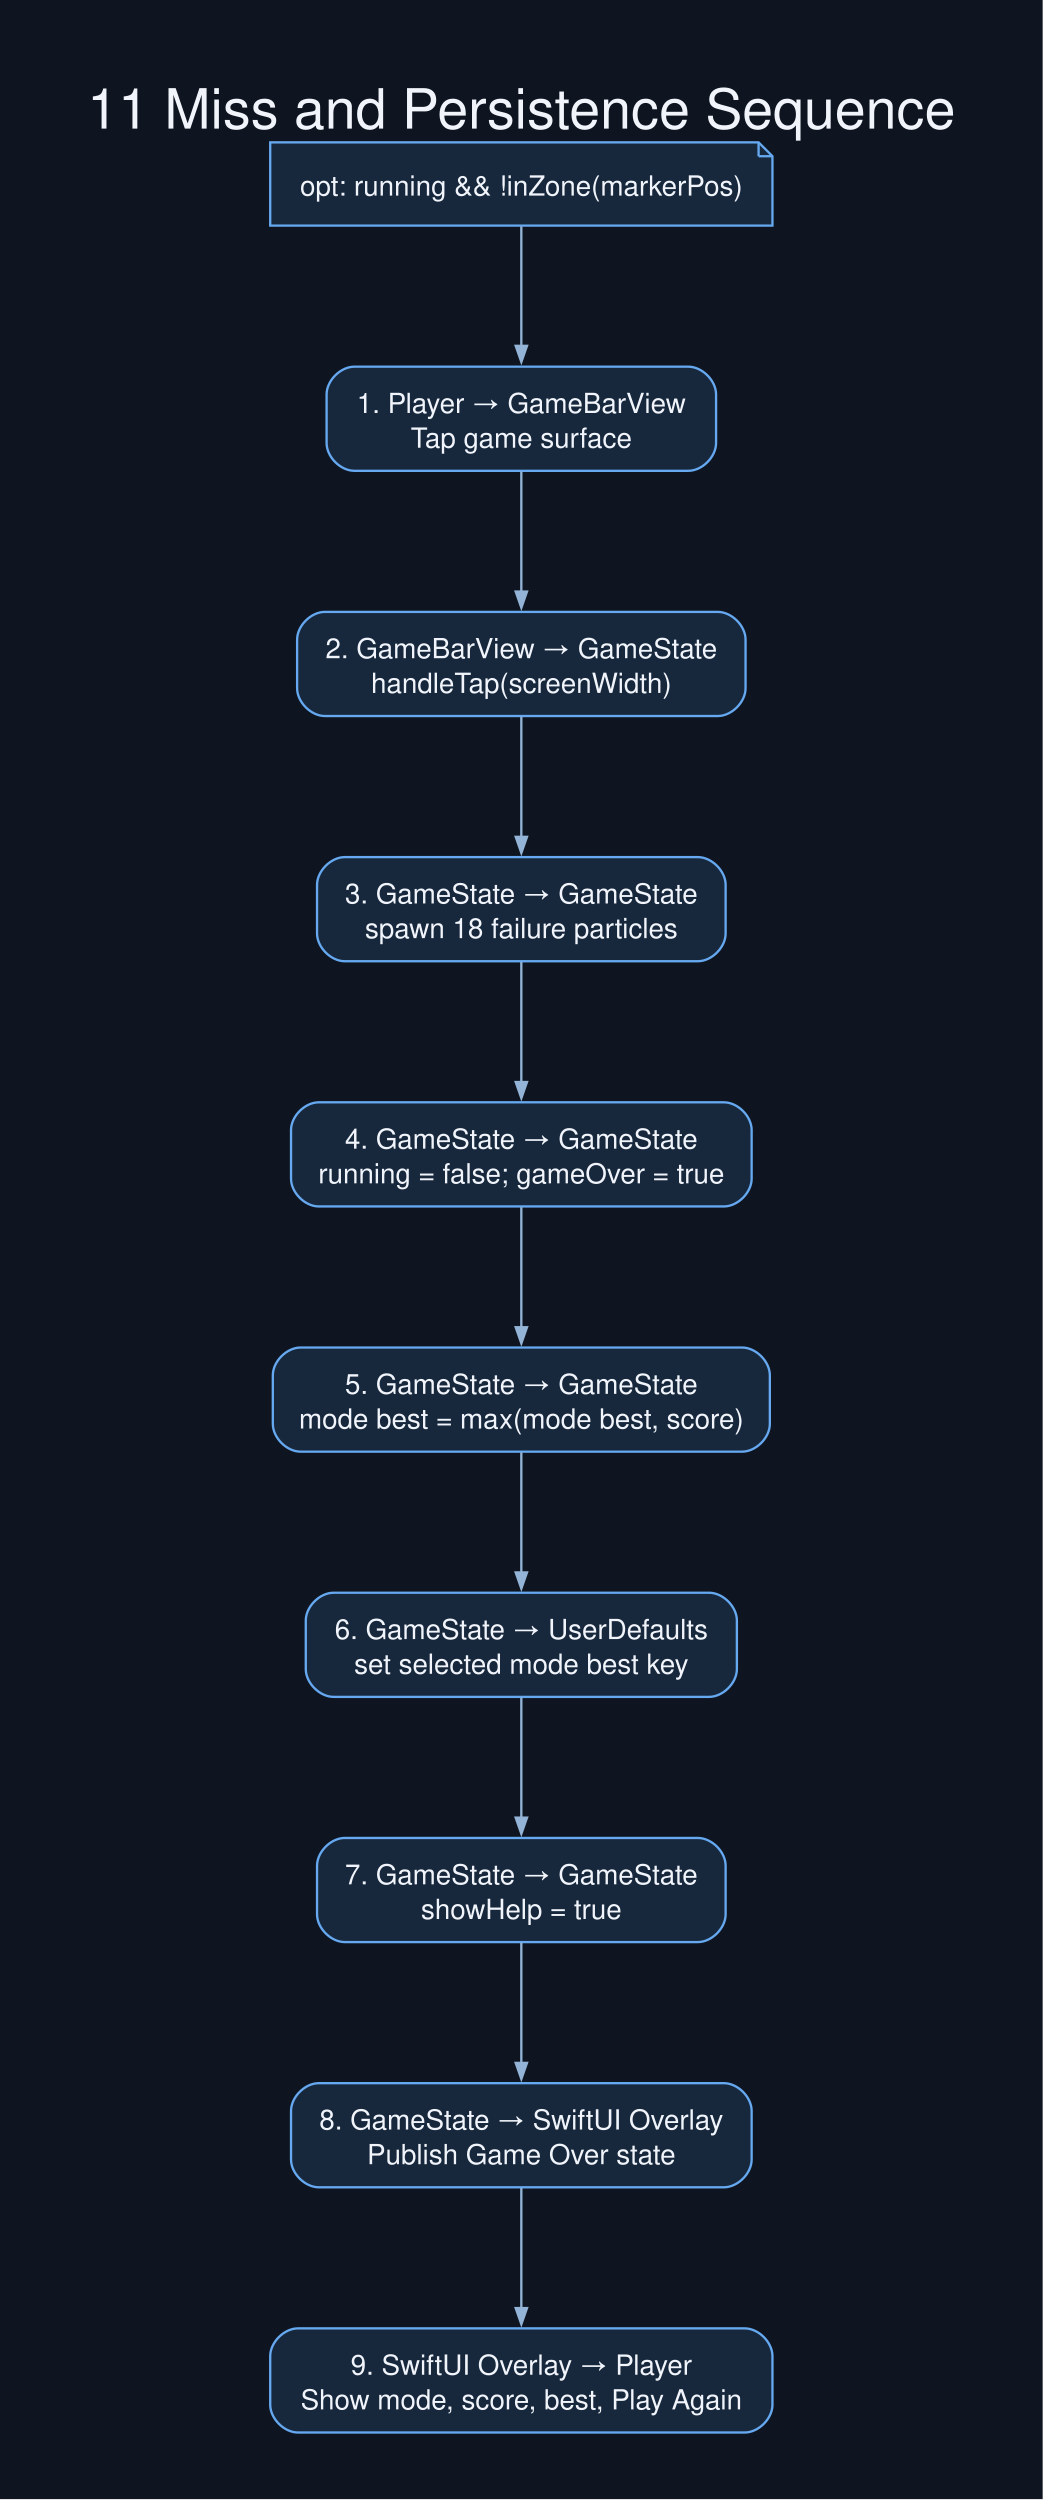
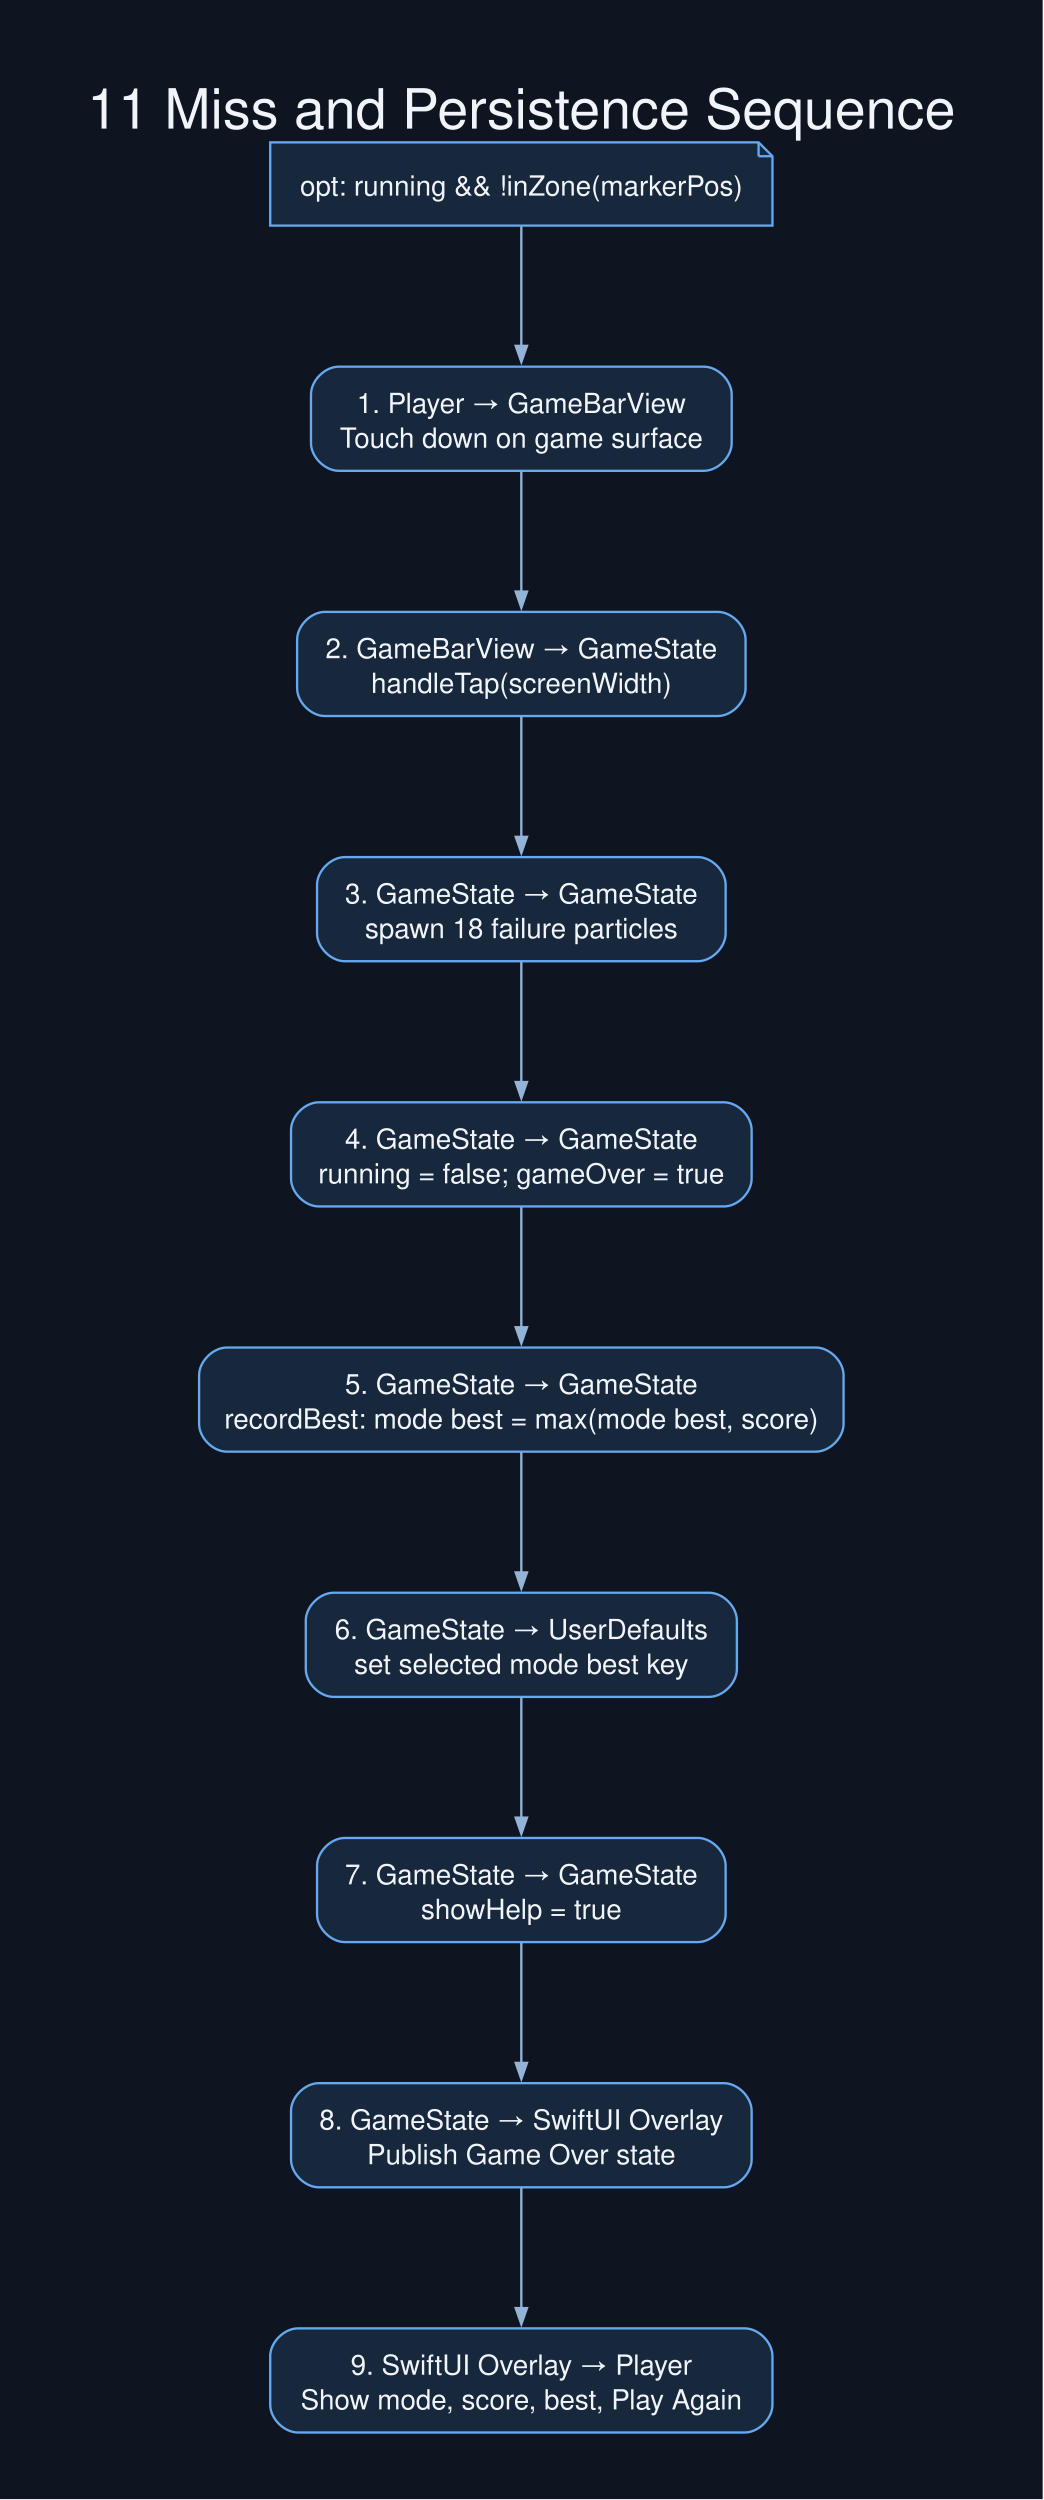
<svg xmlns="http://www.w3.org/2000/svg" width="451pt" height="1081pt" viewBox="0.00 0.00 451.00 1081.00">
  <g id="graph0" class="graph" transform="scale(1 1) rotate(0) translate(28.8 1051.82)">
    <polygon fill="#0e1520" stroke="none" points="-28.8,28.8 -28.8,-1051.82 422.05,-1051.82 422.05,28.8 -28.8,28.8" />
    <text xml:space="preserve" text-anchor="middle" x="196.62" y="-996.22" font-family="Helvetica,sans-Serif" font-size="24.00" fill="#f1f5fb">11 Miss and Persistence Sequence</text>
    <g id="node1" class="node">
      <polygon fill="#17283d" stroke="#66a9f1" points="299.21,-990.27 88.04,-990.27 88.04,-954.27 305.21,-954.27 305.21,-984.27 299.21,-990.27" />
      <polyline fill="none" stroke="#66a9f1" points="299.21,-990.27 299.21,-984.27" />
      <polyline fill="none" stroke="#66a9f1" points="305.21,-984.27 299.21,-984.27" />
      <text xml:space="preserve" text-anchor="middle" x="196.62" y="-967.24" font-family="Helvetica,sans-Serif" font-size="12.00" fill="#f1f5fb">opt: running &amp;&amp; !inZone(markerPos)</text>
    </g>
    <g id="node2" class="node">
-       <path fill="#17283d" stroke="#66a9f1" d="M268.83,-893.27C268.83,-893.27 124.42,-893.27 124.42,-893.27 118.42,-893.27 112.42,-887.27 112.42,-881.27 112.42,-881.27 112.42,-860.24 112.42,-860.24 112.42,-854.24 118.42,-848.24 124.42,-848.24 124.42,-848.24 268.83,-848.24 268.83,-848.24 274.83,-848.24 280.83,-854.24 280.83,-860.24 280.83,-860.24 280.83,-881.27 280.83,-881.27 280.83,-887.27 274.83,-893.27 268.83,-893.27" />
+       <path fill="#17283d" stroke="#66a9f1" d="M275.58,-893.27C275.58,-893.27 117.67,-893.27 117.67,-893.27 111.67,-893.27 105.67,-887.27 105.67,-881.27 105.67,-881.27 105.67,-860.24 105.67,-860.24 105.67,-854.24 111.67,-848.24 117.67,-848.24 117.67,-848.24 275.58,-848.24 275.58,-848.24 281.58,-848.24 287.58,-854.24 287.58,-860.24 287.58,-860.24 287.58,-881.27 287.58,-881.27 287.58,-887.27 281.58,-893.27 275.58,-893.27" />
      <text xml:space="preserve" text-anchor="middle" x="196.62" y="-873.23" font-family="Helvetica,sans-Serif" font-size="12.00" fill="#f1f5fb">1. Player → GameBarView</text>
-       <text xml:space="preserve" text-anchor="middle" x="196.62" y="-858.23" font-family="Helvetica,sans-Serif" font-size="12.00" fill="#f1f5fb">Tap game surface</text>
+       <text xml:space="preserve" text-anchor="middle" x="196.62" y="-858.23" font-family="Helvetica,sans-Serif" font-size="12.00" fill="#f1f5fb">Touch down on game surface</text>
    </g>
    <g id="edge1" class="edge">
      <path fill="none" stroke="#93b4d7" d="M196.62,-953.94C196.62,-939.71 196.62,-919.22 196.62,-902.26" />
      <polygon fill="#93b4d7" stroke="#93b4d7" points="199.08,-902.28 196.63,-895.28 194.18,-902.28 199.08,-902.28" />
    </g>
    <g id="node3" class="node">
      <path fill="#17283d" stroke="#66a9f1" d="M281.58,-787.24C281.58,-787.24 111.67,-787.24 111.67,-787.24 105.67,-787.24 99.67,-781.24 99.67,-775.24 99.67,-775.24 99.67,-754.21 99.67,-754.21 99.67,-748.21 105.67,-742.21 111.67,-742.21 111.67,-742.21 281.58,-742.21 281.58,-742.21 287.58,-742.21 293.58,-748.21 293.58,-754.21 293.58,-754.21 293.58,-775.24 293.58,-775.24 293.58,-781.24 287.58,-787.24 281.58,-787.24" />
      <text xml:space="preserve" text-anchor="middle" x="196.62" y="-767.2" font-family="Helvetica,sans-Serif" font-size="12.00" fill="#f1f5fb">2. GameBarView → GameState</text>
      <text xml:space="preserve" text-anchor="middle" x="196.62" y="-752.2" font-family="Helvetica,sans-Serif" font-size="12.00" fill="#f1f5fb">handleTap(screenWidth)</text>
    </g>
    <g id="edge2" class="edge">
      <path fill="none" stroke="#93b4d7" d="M196.62,-847.95C196.62,-832.83 196.62,-812.5 196.62,-795.84" />
      <polygon fill="#93b4d7" stroke="#93b4d7" points="199.08,-796.02 196.63,-789.02 194.18,-796.02 199.08,-796.02" />
    </g>
    <g id="node4" class="node">
      <path fill="#17283d" stroke="#66a9f1" d="M272.96,-681.21C272.96,-681.21 120.29,-681.21 120.29,-681.21 114.29,-681.21 108.29,-675.21 108.29,-669.21 108.29,-669.21 108.29,-648.18 108.29,-648.18 108.29,-642.18 114.29,-636.18 120.29,-636.18 120.29,-636.18 272.96,-636.18 272.96,-636.18 278.96,-636.18 284.96,-642.18 284.96,-648.18 284.96,-648.18 284.96,-669.21 284.96,-669.21 284.96,-675.21 278.96,-681.21 272.96,-681.21" />
      <text xml:space="preserve" text-anchor="middle" x="196.62" y="-661.17" font-family="Helvetica,sans-Serif" font-size="12.00" fill="#f1f5fb">3. GameState → GameState</text>
      <text xml:space="preserve" text-anchor="middle" x="196.62" y="-646.17" font-family="Helvetica,sans-Serif" font-size="12.00" fill="#f1f5fb">spawn 18 failure particles</text>
    </g>
    <g id="edge3" class="edge">
      <path fill="none" stroke="#93b4d7" d="M196.62,-741.92C196.62,-726.8 196.62,-706.47 196.62,-689.81" />
      <polygon fill="#93b4d7" stroke="#93b4d7" points="199.08,-689.99 196.63,-682.99 194.18,-689.99 199.08,-689.99" />
    </g>
    <g id="node5" class="node">
      <path fill="#17283d" stroke="#66a9f1" d="M284.21,-575.18C284.21,-575.18 109.04,-575.18 109.04,-575.18 103.04,-575.18 97.04,-569.18 97.04,-563.18 97.04,-563.18 97.04,-542.15 97.04,-542.15 97.04,-536.15 103.04,-530.15 109.04,-530.15 109.04,-530.15 284.21,-530.15 284.21,-530.15 290.21,-530.15 296.21,-536.15 296.21,-542.15 296.21,-542.15 296.21,-563.18 296.21,-563.18 296.21,-569.18 290.21,-575.18 284.21,-575.18" />
      <text xml:space="preserve" text-anchor="middle" x="196.62" y="-555.14" font-family="Helvetica,sans-Serif" font-size="12.00" fill="#f1f5fb">4. GameState → GameState</text>
      <text xml:space="preserve" text-anchor="middle" x="196.62" y="-540.14" font-family="Helvetica,sans-Serif" font-size="12.00" fill="#f1f5fb">running = false; gameOver = true</text>
    </g>
    <g id="edge4" class="edge">
      <path fill="none" stroke="#93b4d7" d="M196.62,-635.89C196.62,-620.77 196.62,-600.44 196.62,-583.78" />
      <polygon fill="#93b4d7" stroke="#93b4d7" points="199.08,-583.96 196.63,-576.96 194.18,-583.96 199.08,-583.96" />
    </g>
    <g id="node6" class="node">
-       <path fill="#17283d" stroke="#66a9f1" d="M292.08,-469.15C292.08,-469.15 101.17,-469.15 101.17,-469.15 95.17,-469.15 89.17,-463.15 89.17,-457.15 89.17,-457.15 89.17,-436.12 89.17,-436.12 89.17,-430.12 95.17,-424.12 101.17,-424.12 101.17,-424.12 292.08,-424.12 292.08,-424.12 298.08,-424.12 304.08,-430.12 304.08,-436.12 304.08,-436.12 304.08,-457.15 304.08,-457.15 304.08,-463.15 298.08,-469.15 292.08,-469.15" />
+       <path fill="#17283d" stroke="#66a9f1" d="M323.96,-469.15C323.96,-469.15 69.29,-469.15 69.29,-469.15 63.29,-469.15 57.29,-463.15 57.29,-457.15 57.29,-457.15 57.29,-436.12 57.29,-436.12 57.29,-430.12 63.29,-424.12 69.29,-424.12 69.29,-424.12 323.96,-424.12 323.96,-424.12 329.96,-424.12 335.96,-430.12 335.96,-436.12 335.96,-436.12 335.96,-457.15 335.96,-457.15 335.96,-463.15 329.96,-469.15 323.96,-469.15" />
      <text xml:space="preserve" text-anchor="middle" x="196.62" y="-449.11" font-family="Helvetica,sans-Serif" font-size="12.00" fill="#f1f5fb">5. GameState → GameState</text>
-       <text xml:space="preserve" text-anchor="middle" x="196.62" y="-434.11" font-family="Helvetica,sans-Serif" font-size="12.00" fill="#f1f5fb">mode best = max(mode best, score)</text>
+       <text xml:space="preserve" text-anchor="middle" x="196.62" y="-434.11" font-family="Helvetica,sans-Serif" font-size="12.00" fill="#f1f5fb">recordBest: mode best = max(mode best, score)</text>
    </g>
    <g id="edge5" class="edge">
      <path fill="none" stroke="#93b4d7" d="M196.62,-529.86C196.62,-514.74 196.62,-494.41 196.62,-477.75" />
      <polygon fill="#93b4d7" stroke="#93b4d7" points="199.08,-477.93 196.63,-470.93 194.18,-477.93 199.08,-477.93" />
    </g>
    <g id="node7" class="node">
      <path fill="#17283d" stroke="#66a9f1" d="M277.83,-363.12C277.83,-363.12 115.42,-363.12 115.42,-363.12 109.42,-363.12 103.42,-357.12 103.42,-351.12 103.42,-351.12 103.42,-330.09 103.42,-330.09 103.42,-324.09 109.42,-318.09 115.42,-318.09 115.42,-318.09 277.83,-318.09 277.83,-318.09 283.83,-318.09 289.83,-324.09 289.83,-330.09 289.83,-330.09 289.83,-351.12 289.83,-351.12 289.83,-357.12 283.83,-363.12 277.83,-363.12" />
      <text xml:space="preserve" text-anchor="middle" x="196.62" y="-343.08" font-family="Helvetica,sans-Serif" font-size="12.00" fill="#f1f5fb">6. GameState → UserDefaults</text>
      <text xml:space="preserve" text-anchor="middle" x="196.62" y="-328.08" font-family="Helvetica,sans-Serif" font-size="12.00" fill="#f1f5fb">set selected mode best key</text>
    </g>
    <g id="edge6" class="edge">
      <path fill="none" stroke="#93b4d7" d="M196.62,-423.83C196.62,-408.71 196.62,-388.38 196.62,-371.72" />
      <polygon fill="#93b4d7" stroke="#93b4d7" points="199.08,-371.9 196.63,-364.9 194.18,-371.9 199.08,-371.9" />
    </g>
    <g id="node8" class="node">
      <path fill="#17283d" stroke="#66a9f1" d="M272.96,-257.09C272.96,-257.09 120.29,-257.09 120.29,-257.09 114.29,-257.09 108.29,-251.09 108.29,-245.09 108.29,-245.09 108.29,-224.06 108.29,-224.06 108.29,-218.06 114.29,-212.06 120.29,-212.06 120.29,-212.06 272.96,-212.06 272.96,-212.06 278.96,-212.06 284.96,-218.06 284.96,-224.06 284.96,-224.06 284.96,-245.09 284.96,-245.09 284.96,-251.09 278.96,-257.09 272.96,-257.09" />
      <text xml:space="preserve" text-anchor="middle" x="196.62" y="-237.05" font-family="Helvetica,sans-Serif" font-size="12.00" fill="#f1f5fb">7. GameState → GameState</text>
      <text xml:space="preserve" text-anchor="middle" x="196.62" y="-222.05" font-family="Helvetica,sans-Serif" font-size="12.00" fill="#f1f5fb">showHelp = true</text>
    </g>
    <g id="edge7" class="edge">
      <path fill="none" stroke="#93b4d7" d="M196.62,-317.8C196.62,-302.68 196.62,-282.35 196.62,-265.69" />
      <polygon fill="#93b4d7" stroke="#93b4d7" points="199.08,-265.87 196.63,-258.87 194.18,-265.87 199.08,-265.87" />
    </g>
    <g id="node9" class="node">
      <path fill="#17283d" stroke="#66a9f1" d="M284.21,-151.06C284.21,-151.06 109.04,-151.06 109.04,-151.06 103.04,-151.06 97.04,-145.06 97.04,-139.06 97.04,-139.06 97.04,-118.03 97.04,-118.03 97.04,-112.03 103.04,-106.03 109.04,-106.03 109.04,-106.03 284.21,-106.03 284.21,-106.03 290.21,-106.03 296.21,-112.03 296.21,-118.03 296.21,-118.03 296.21,-139.06 296.21,-139.06 296.21,-145.06 290.21,-151.06 284.21,-151.06" />
      <text xml:space="preserve" text-anchor="middle" x="196.62" y="-131.02" font-family="Helvetica,sans-Serif" font-size="12.00" fill="#f1f5fb">8. GameState → SwiftUI Overlay</text>
      <text xml:space="preserve" text-anchor="middle" x="196.62" y="-116.02" font-family="Helvetica,sans-Serif" font-size="12.00" fill="#f1f5fb">Publish Game Over state</text>
    </g>
    <g id="edge8" class="edge">
      <path fill="none" stroke="#93b4d7" d="M196.62,-211.77C196.62,-196.65 196.62,-176.32 196.62,-159.66" />
      <polygon fill="#93b4d7" stroke="#93b4d7" points="199.08,-159.84 196.63,-152.84 194.18,-159.84 199.08,-159.84" />
    </g>
    <g id="node10" class="node">
      <path fill="#17283d" stroke="#66a9f1" d="M293.21,-45.03C293.21,-45.03 100.04,-45.03 100.04,-45.03 94.04,-45.03 88.04,-39.03 88.04,-33.03 88.04,-33.03 88.04,-12 88.04,-12 88.04,-6 94.04,0 100.04,0 100.04,0 293.21,0 293.21,0 299.21,0 305.21,-6 305.21,-12 305.21,-12 305.21,-33.03 305.21,-33.03 305.21,-39.03 299.21,-45.03 293.21,-45.03" />
      <text xml:space="preserve" text-anchor="middle" x="196.62" y="-24.99" font-family="Helvetica,sans-Serif" font-size="12.00" fill="#f1f5fb">9. SwiftUI Overlay → Player</text>
      <text xml:space="preserve" text-anchor="middle" x="196.62" y="-9.99" font-family="Helvetica,sans-Serif" font-size="12.00" fill="#f1f5fb">Show mode, score, best, Play Again</text>
    </g>
    <g id="edge9" class="edge">
      <path fill="none" stroke="#93b4d7" d="M196.62,-105.74C196.62,-90.62 196.62,-70.29 196.62,-53.63" />
      <polygon fill="#93b4d7" stroke="#93b4d7" points="199.08,-53.81 196.63,-46.81 194.18,-53.81 199.08,-53.81" />
    </g>
  </g>
</svg>
